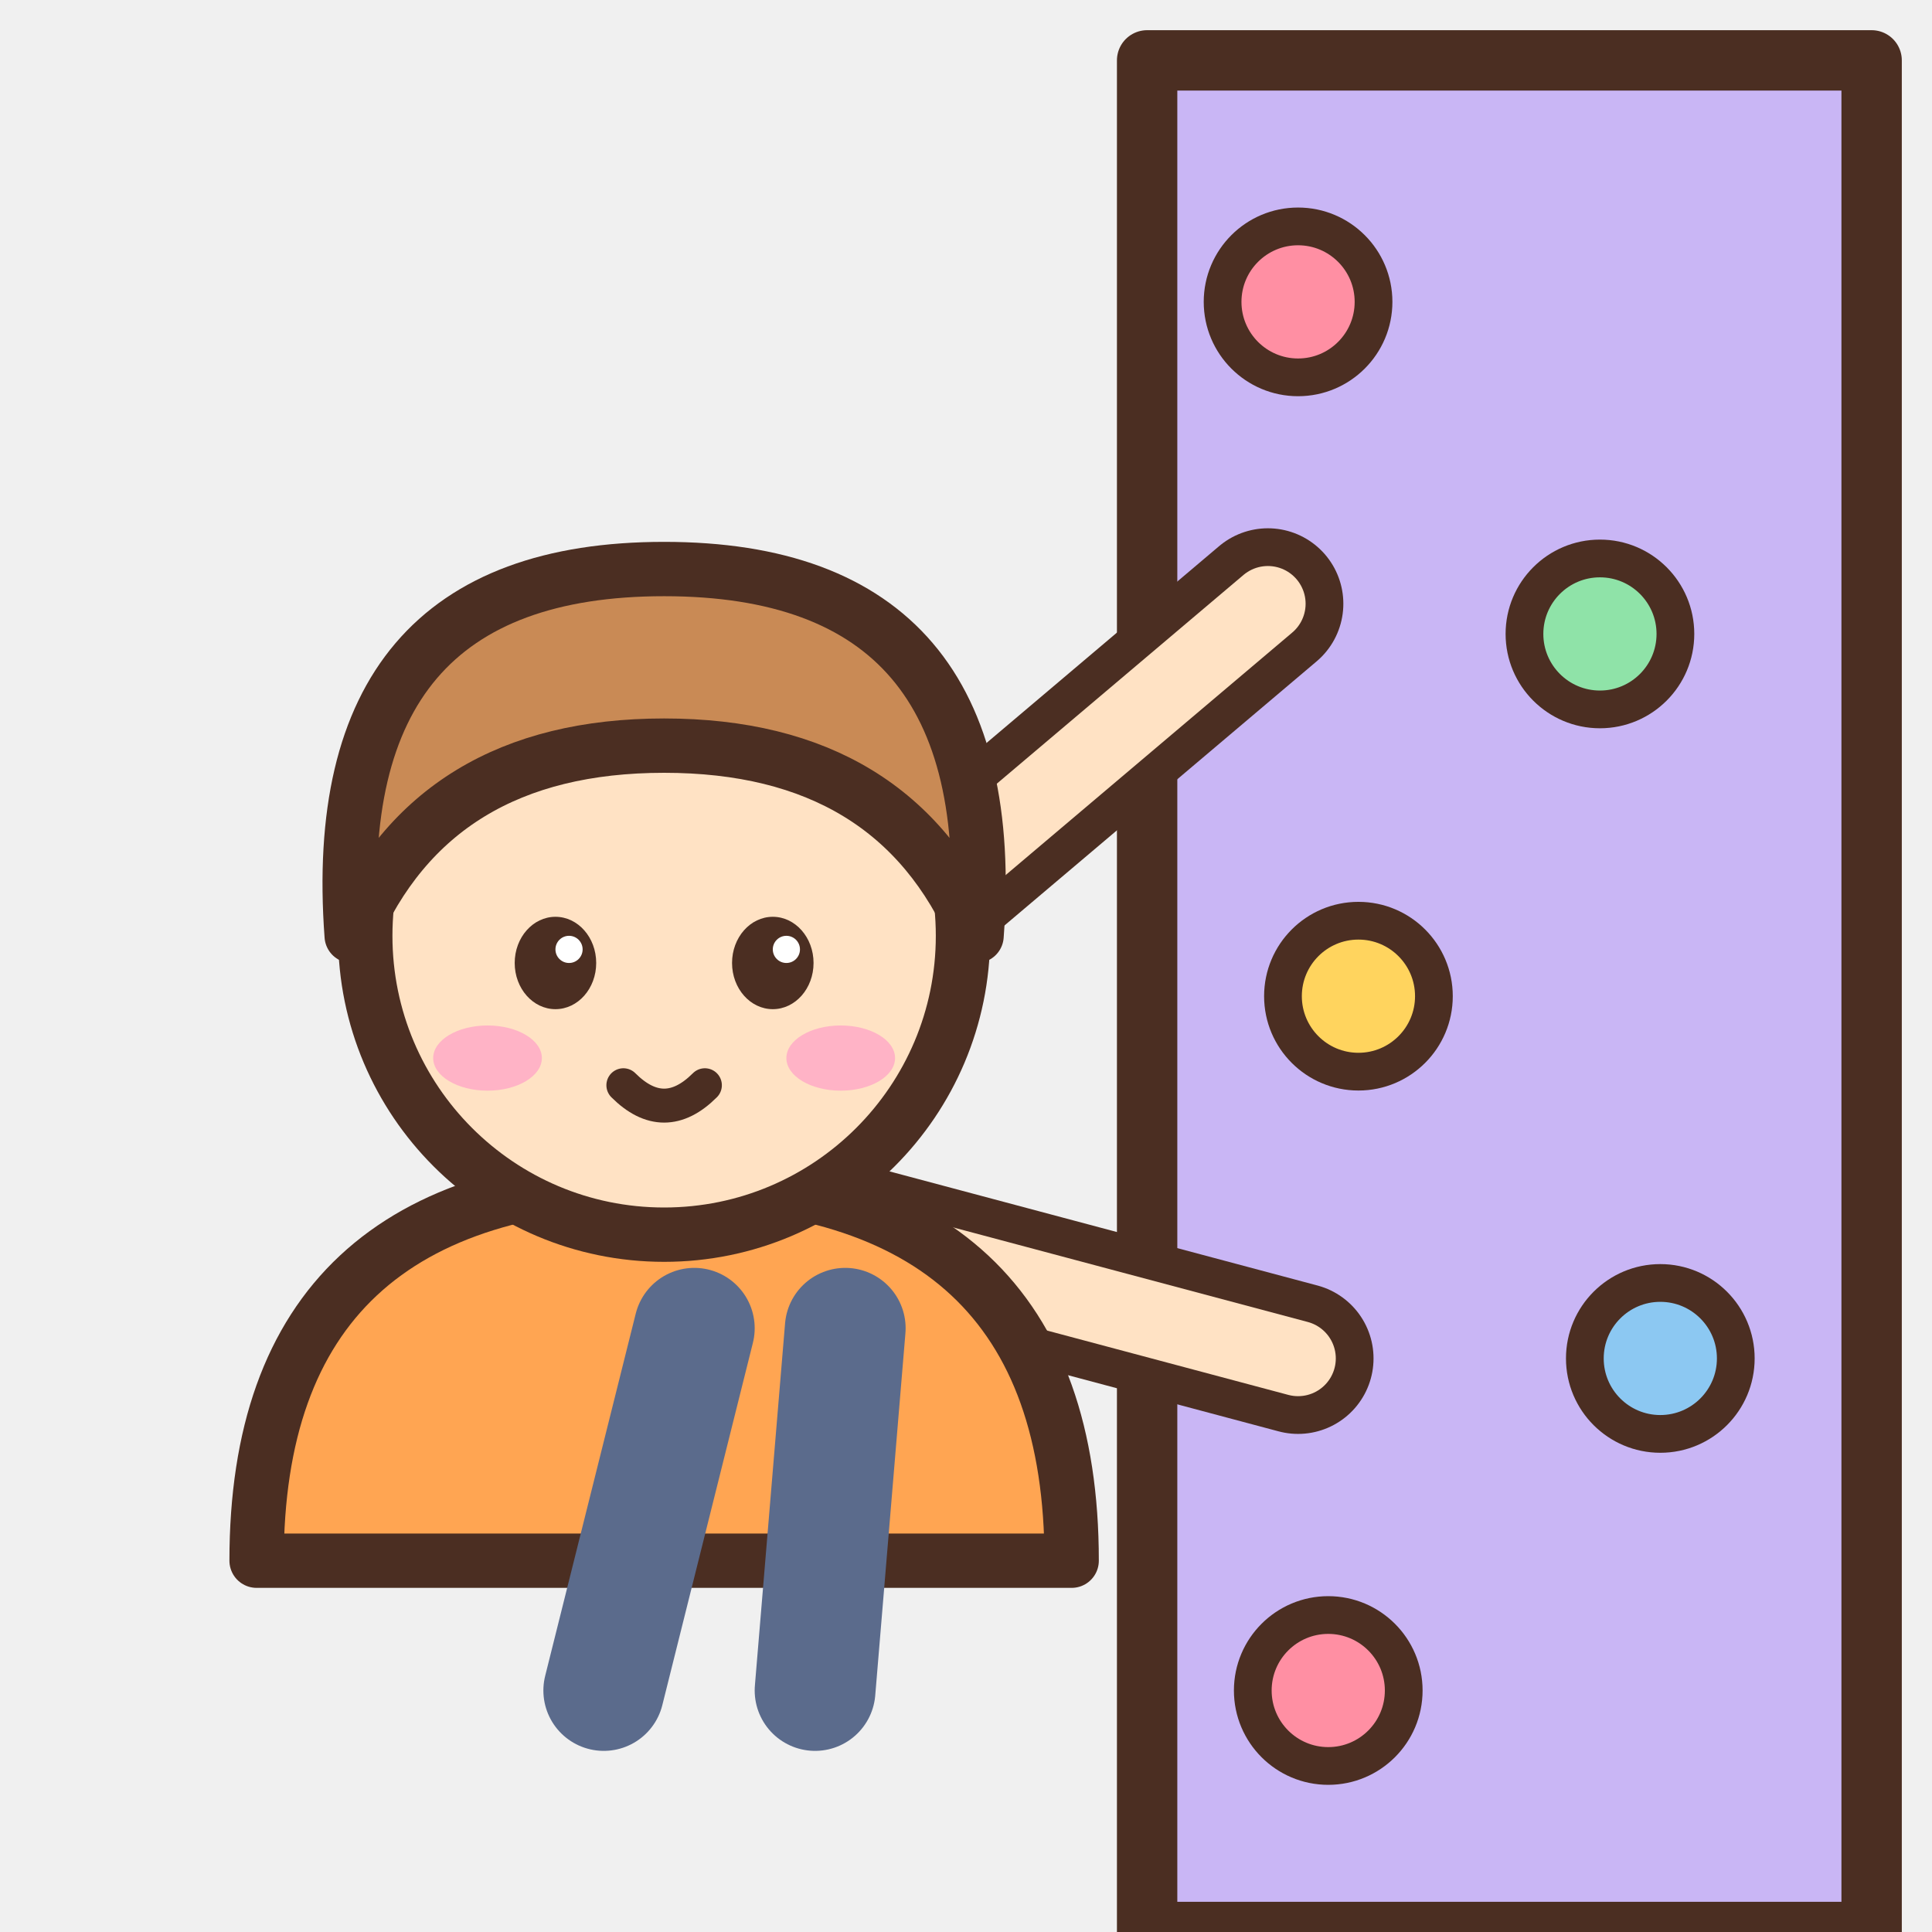
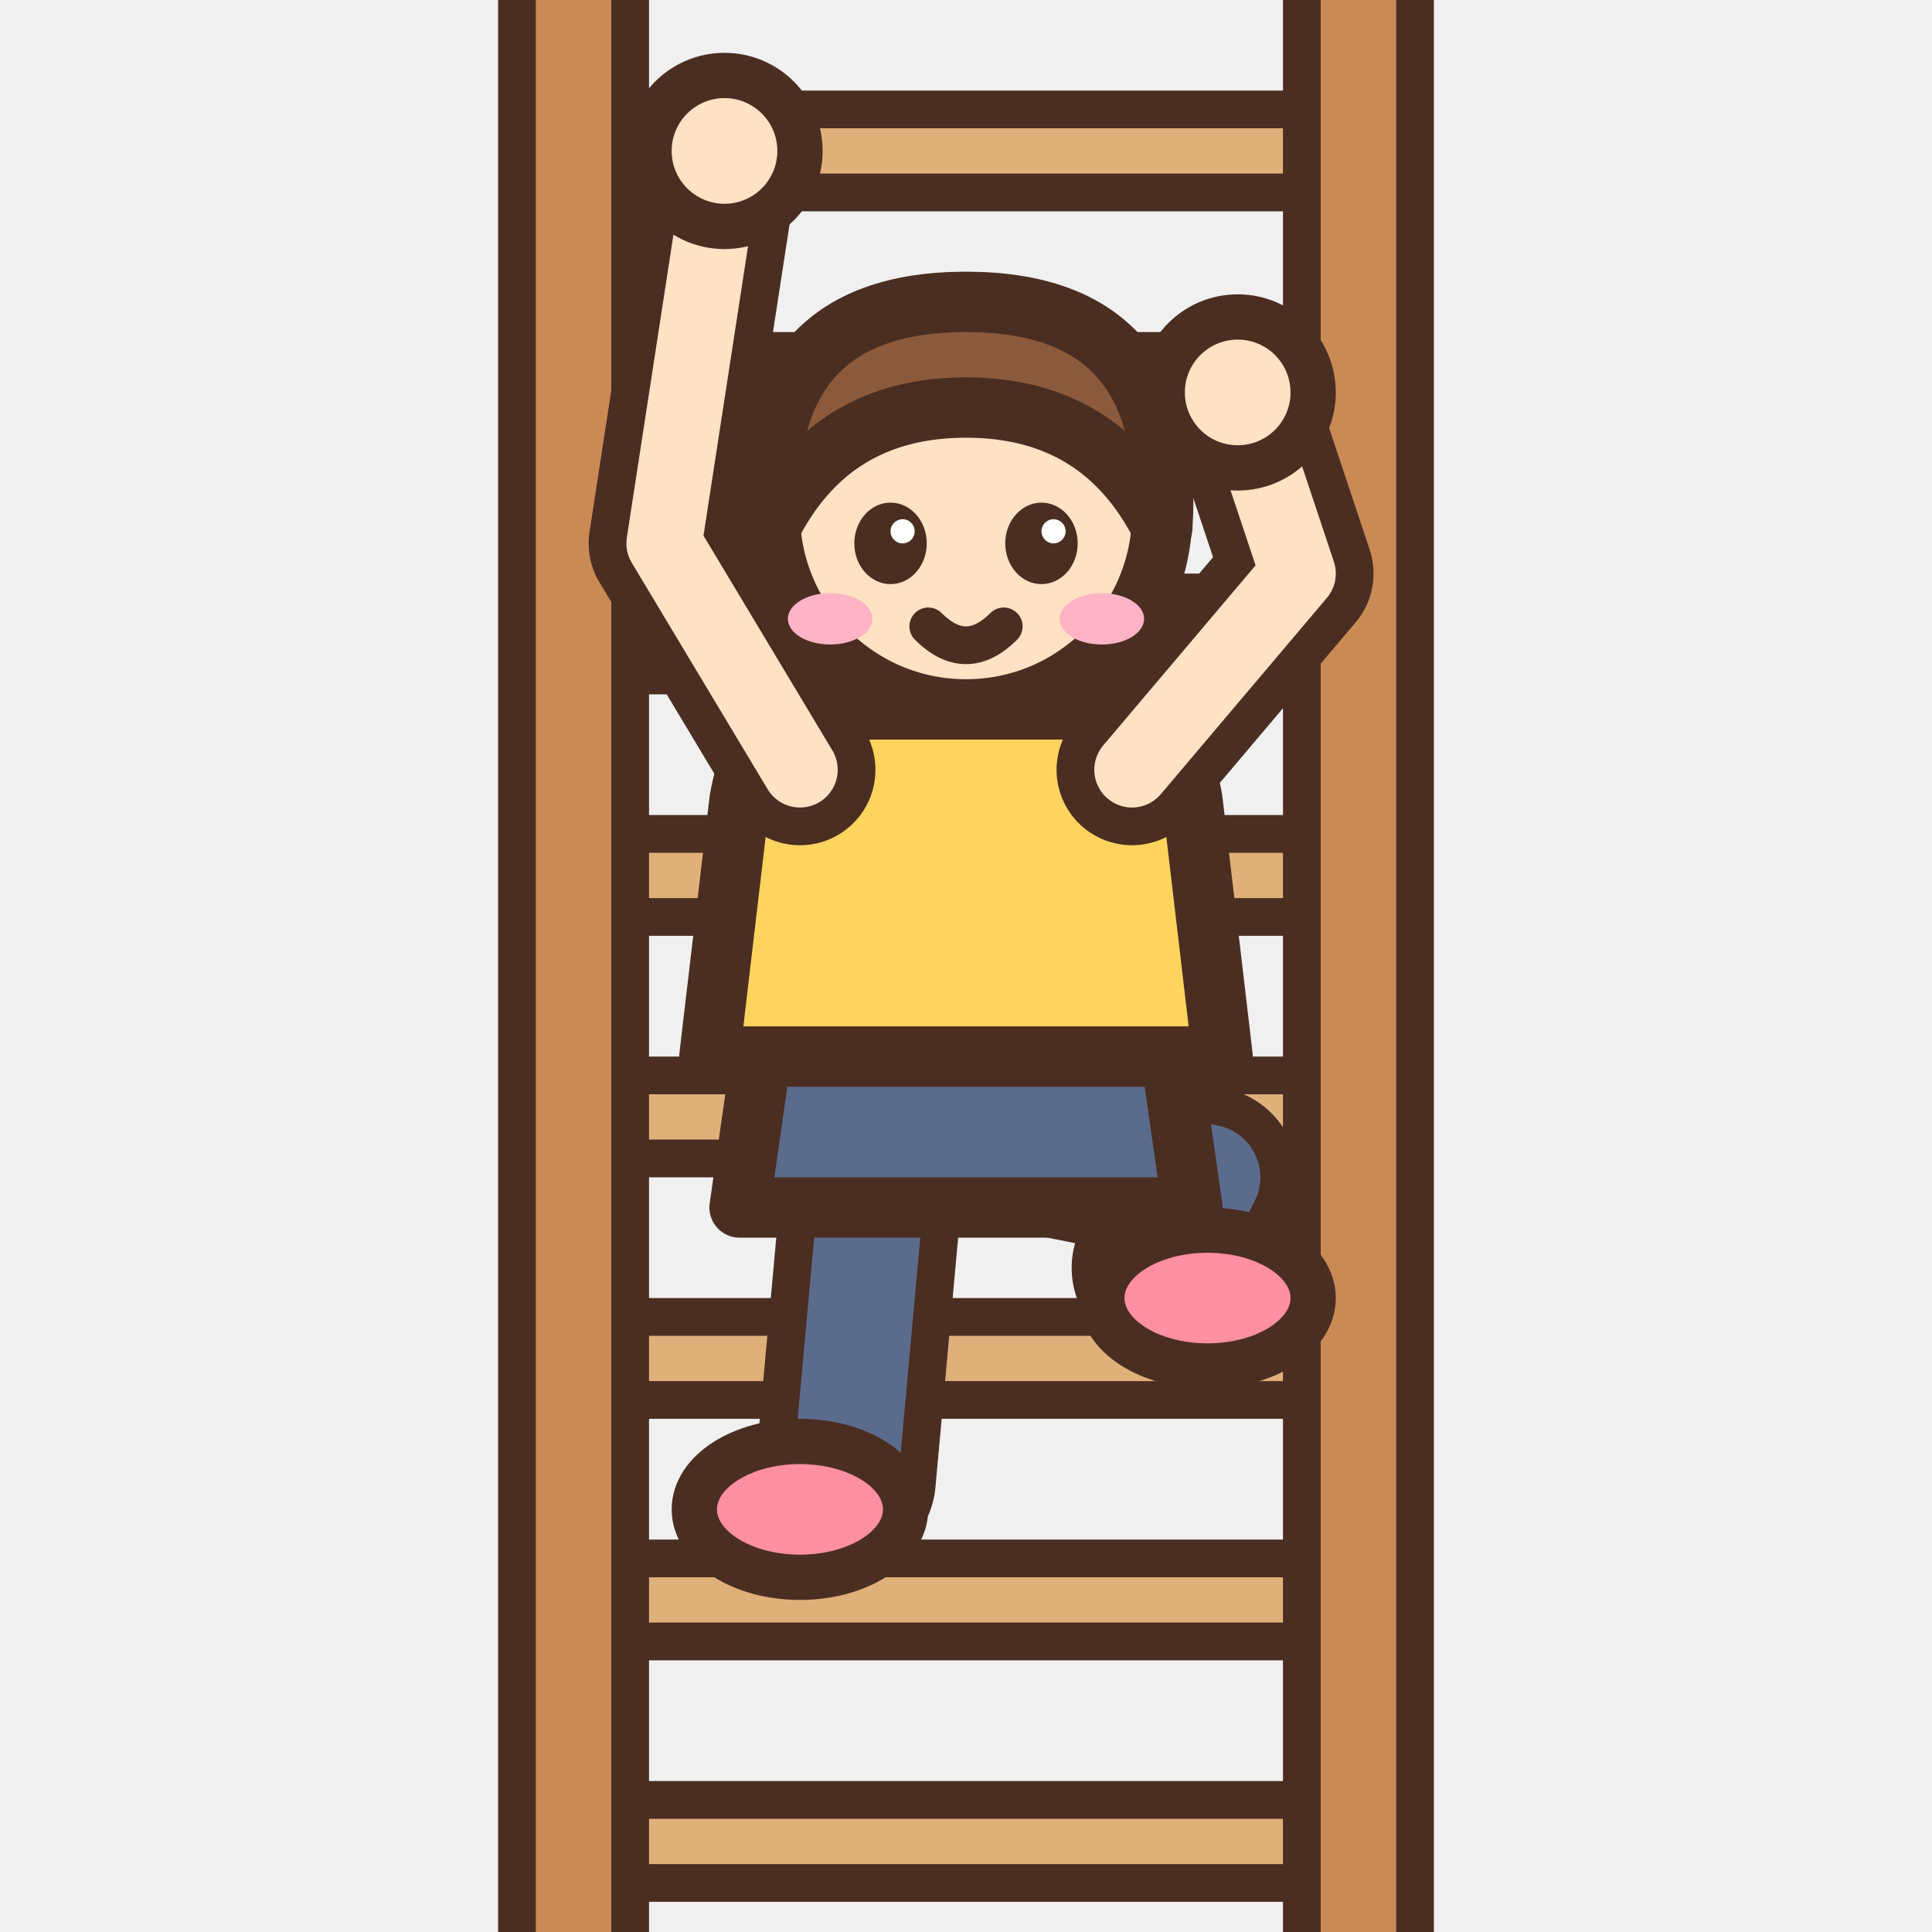
<svg xmlns="http://www.w3.org/2000/svg" viewBox="0 0 128 128">
  <g stroke="#4b2e22" stroke-width="4" stroke-linejoin="round" stroke-linecap="round">
-     <path d="M76 4h48v124H76Z" fill="#c9b6f5" />
-     <circle cx="86" cy="20" r="5" fill="#ff8fa3" stroke-width="2.5" />
-     <circle cx="106" cy="42" r="5" fill="#8fe3a8" stroke-width="2.5" />
-     <circle cx="90" cy="66" r="5" fill="#ffd45e" stroke-width="2.5" />
-     <circle cx="110" cy="90" r="5" fill="#8cc8f2" stroke-width="2.5" />
-     <circle cx="88" cy="112" r="5" fill="#ff8fa3" stroke-width="2.5" />
-     <path d="M58 62l26-22M56 82l30 8" stroke="#4b2e22" stroke-width="10" />
-     <path d="M58 62l26-22M56 82l30 8" stroke="#ffe2c4" stroke-width="5" />
-     <g transform="translate(44 62) scale(0.9)">
-       <path d="M-30 46q0-28 30-28t30 28Z" fill="#ffa552" />
-       <circle cx="0" cy="0" r="22" fill="#ffe2c4" />
-       <path d="M-23 0q-2-27 23-27 25 0 23 27-6-14-23-14-17 0-23 14Z" fill="#c98a55" />
-       <ellipse cx="-8" cy="2" rx="3.0" ry="3.4" fill="#4b2e22" stroke="none" />
-       <circle cx="-7.0" cy="1.0" r="1.0" fill="#fff" stroke="none" />
-       <ellipse cx="8" cy="2" rx="3.0" ry="3.4" fill="#4b2e22" stroke="none" />
-       <circle cx="9.0" cy="1.0" r="1.0" fill="#fff" stroke="none" />
-       <ellipse cx="-13" cy="9" rx="4.0" ry="2.4" fill="#ffb3c6" stroke="none" />
-       <ellipse cx="13" cy="9" rx="4.0" ry="2.4" fill="#ffb3c6" stroke="none" />
-       <path d="M-3.0 11q3.0 3.0 6 0" fill="none" stroke-width="2.5" />
+     <path d="M38 10h52" stroke-width="8" />
+     <path d="M38 10h52" stroke="#e0b07a" stroke-width="3" />
+     <path d="M38 26h52" stroke-width="8" />
+     <path d="M38 26h52" stroke="#e0b07a" stroke-width="3" />
+     <path d="M38 42h52" stroke-width="8" />
+     <path d="M38 42h52" stroke="#e0b07a" stroke-width="3" />
+     <path d="M38 58h52" stroke-width="8" />
+     <path d="M38 58h52" stroke="#e0b07a" stroke-width="3" />
+     <path d="M38 74h52" stroke-width="8" />
+     <path d="M38 74h52" stroke="#e0b07a" stroke-width="3" />
+     <path d="M38 90h52" stroke-width="8" />
+     <path d="M38 90h52" stroke="#e0b07a" stroke-width="3" />
+     <path d="M38 106h52" stroke-width="8" />
+     <path d="M38 106h52" stroke="#e0b07a" stroke-width="3" />
+     <path d="M38 122h52" stroke-width="8" />
+     <path d="M38 122h52" stroke="#e0b07a" stroke-width="3" />
+     <path d="M38 0v128M90 0v128" stroke-width="10" />
+     <path d="M38 0v128M90 0v128" stroke="#c98a55" stroke-width="5" />
+     <g transform="translate(64 34) scale(1.0)">
+       <path d="M-6 42L-8 64" fill="none" stroke="#4b2e22" stroke-width="12" />
+       <path d="M-6 42L-8 64" fill="none" stroke="#5b6b8c" stroke-width="7" />
+       <path d="M6 42L16 44L13 50" fill="none" stroke="#4b2e22" stroke-width="12" />
+       <path d="M6 42L16 44L13 50" fill="none" stroke="#5b6b8c" stroke-width="7" />
+       <ellipse cx="-11" cy="66" rx="7" ry="4.5" fill="#ff8fa3" stroke-width="3" />
+       <ellipse cx="16" cy="52" rx="7" ry="4.5" fill="#ff8fa3" stroke-width="3" />
+       <path d="M-13 32h26l2 14H-15Z" fill="#5b6b8c" />
+       <path d="M-9 13h18q5 0 6 6l2 17h-34l2-17q1-6 6-6Z" fill="#ffd45e" />
+       <path d="M-11 17L-20 2L-16 -24" fill="none" stroke="#4b2e22" stroke-width="10" />
+       <path d="M-11 17L-20 2L-16 -24" fill="none" stroke="#ffe2c4" stroke-width="5" />
+       <circle cx="-16" cy="-24" r="5" fill="#ffe2c4" stroke-width="3" />
+       <path d="M11 17L22 4L18 -8" fill="none" stroke="#4b2e22" stroke-width="10" />
+       <path d="M11 17L22 4L18 -8" fill="none" stroke="#ffe2c4" stroke-width="5" />
+       <circle cx="18" cy="-8" r="5" fill="#ffe2c4" stroke-width="3" />
+       <circle cx="0" cy="0" r="13" fill="#ffe2c4" />
+       <path d="M-13 1q-1-15 13-15 14 0 13 15-4-8-13-8-9 0-13 8Z" fill="#8b5a3c" />
+       <ellipse cx="-5" cy="2" rx="2.4" ry="2.7" fill="#4b2e22" stroke="none" />
+       <circle cx="-4.2" cy="1.2" r="0.8" fill="#fff" stroke="none" />
+       <ellipse cx="5" cy="2" rx="2.4" ry="2.7" fill="#4b2e22" stroke="none" />
+       <circle cx="5.8" cy="1.2" r="0.8" fill="#fff" stroke="none" />
+       <ellipse cx="-9" cy="7" rx="2.8" ry="1.7" fill="#ffb3c6" stroke="none" />
+       <ellipse cx="9" cy="7" rx="2.8" ry="1.7" fill="#ffb3c6" stroke="none" />
+       <path d="M-2.5 7.5q2.5 2.5 5 0" fill="none" stroke-width="2.5" />
    </g>
-     <path d="M40 112l6-24M54 112l2-24" stroke="#5b6b8c" stroke-width="8" />
  </g>
</svg>
